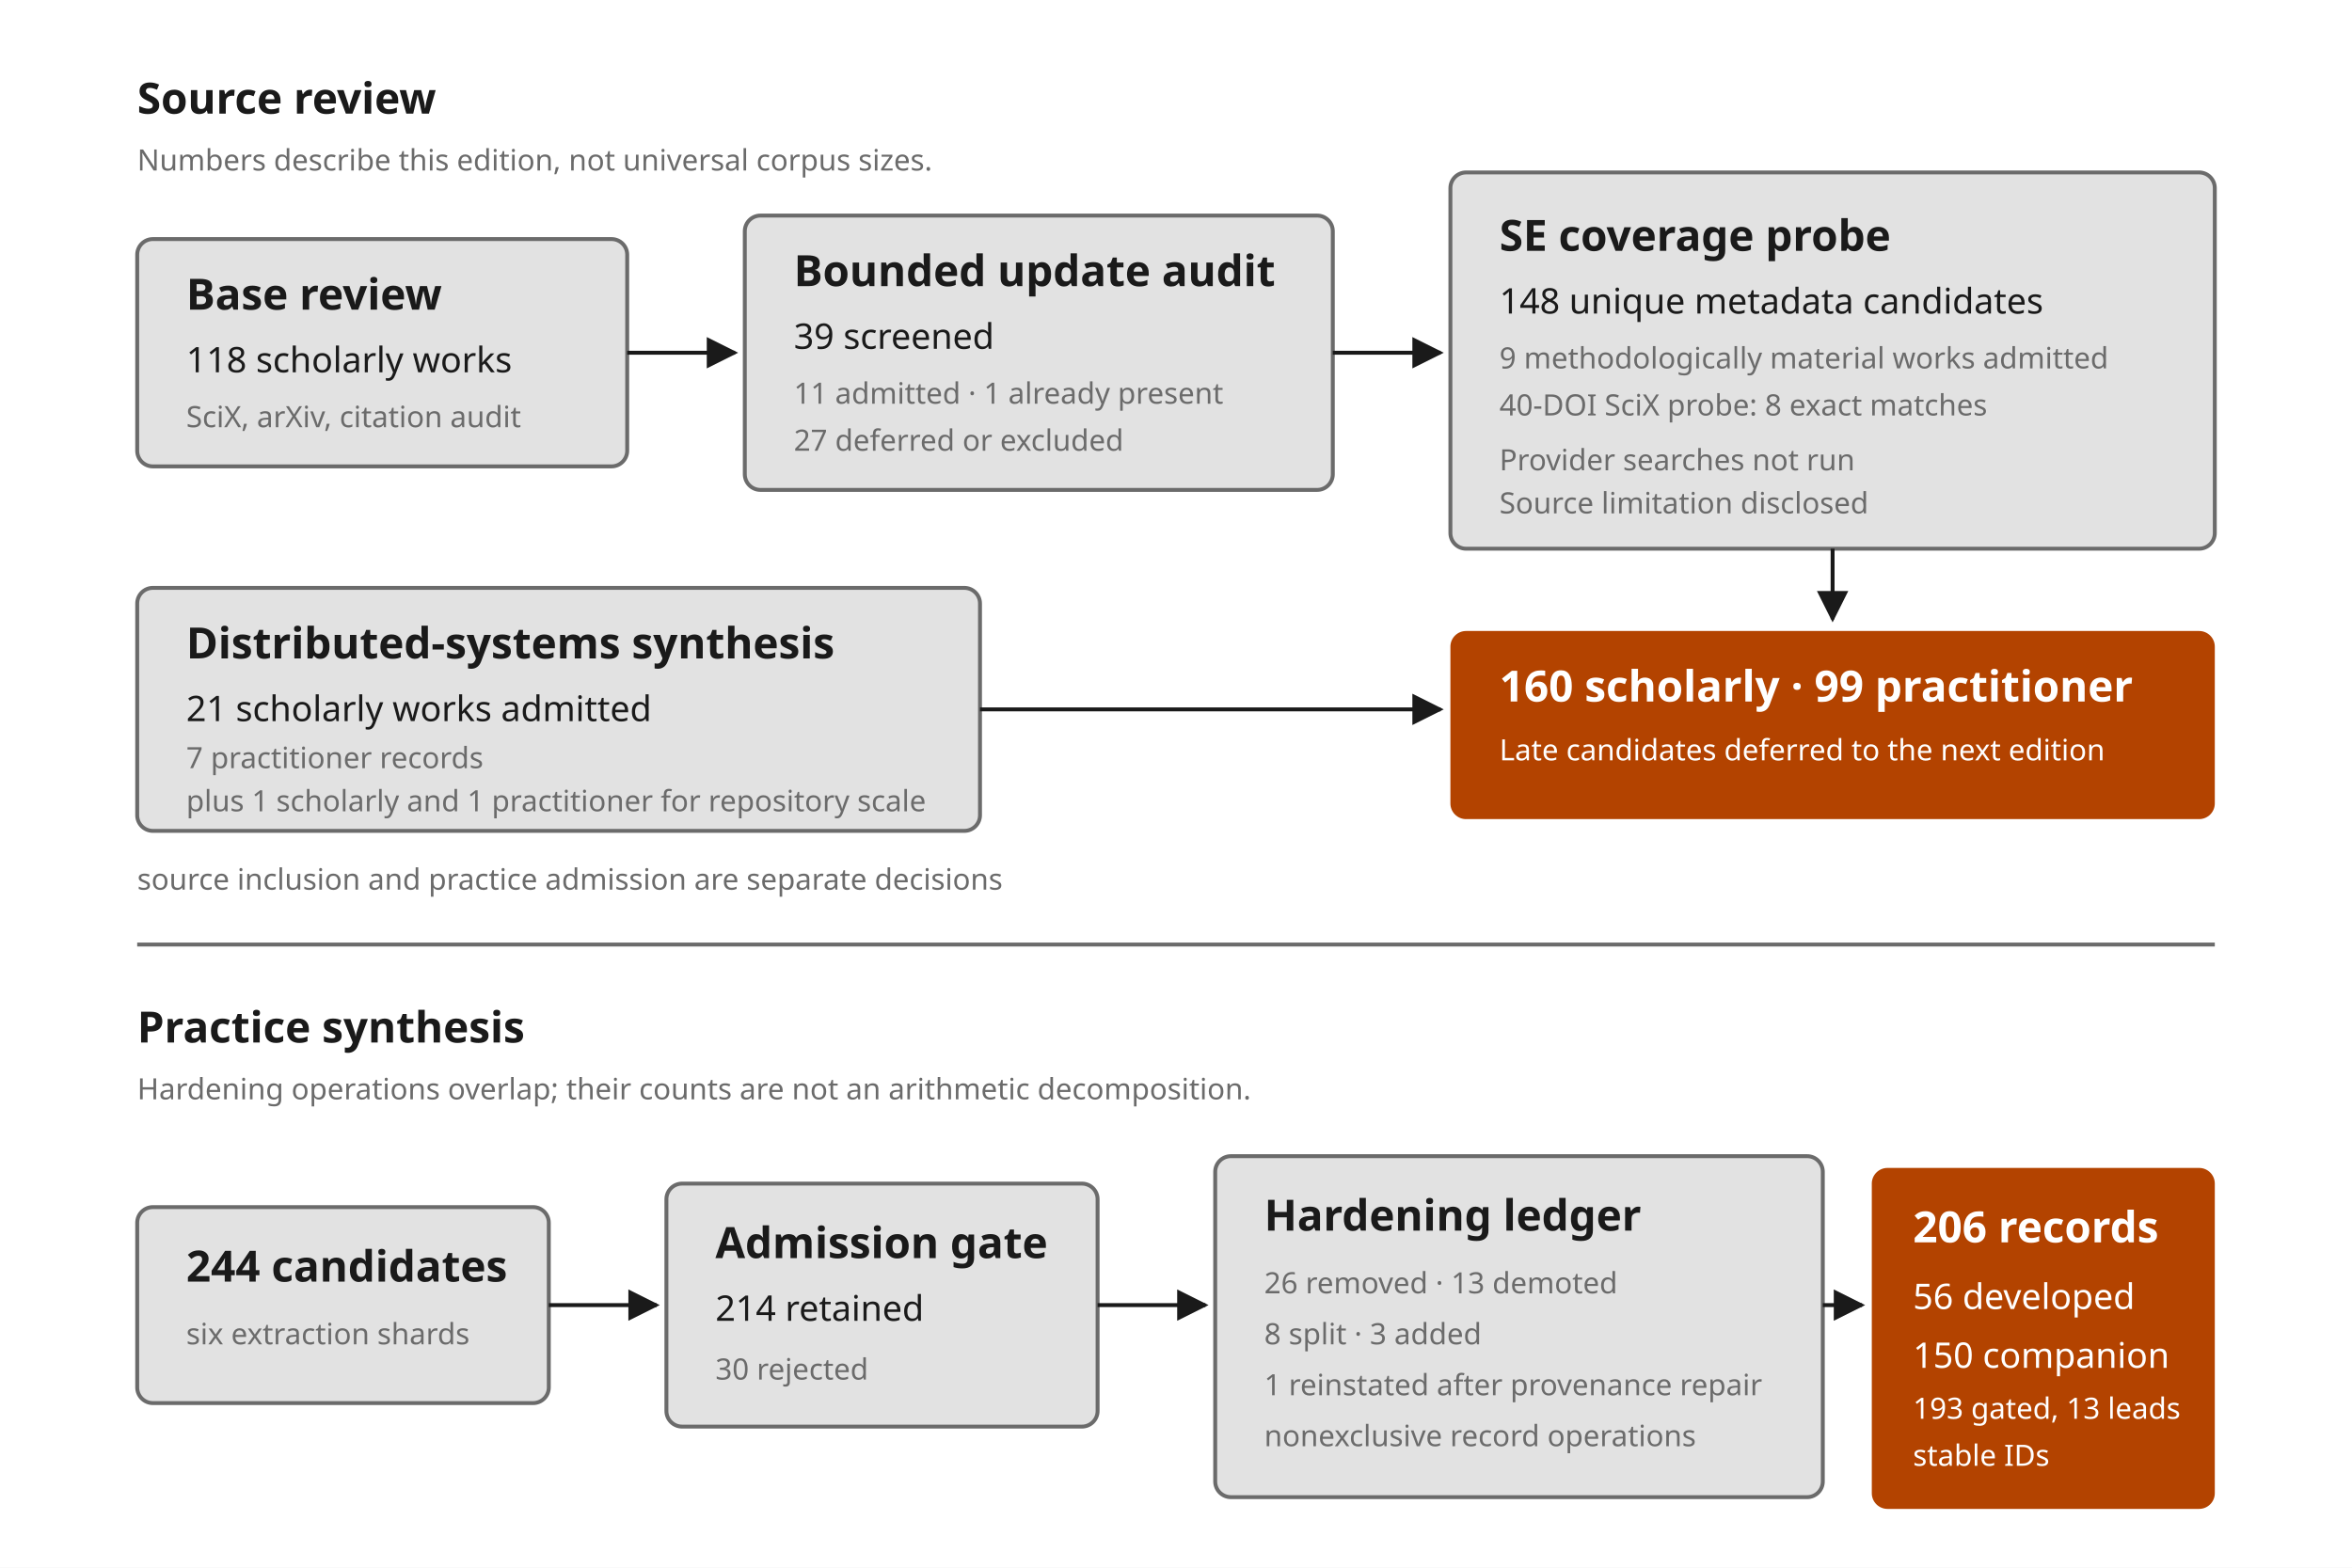
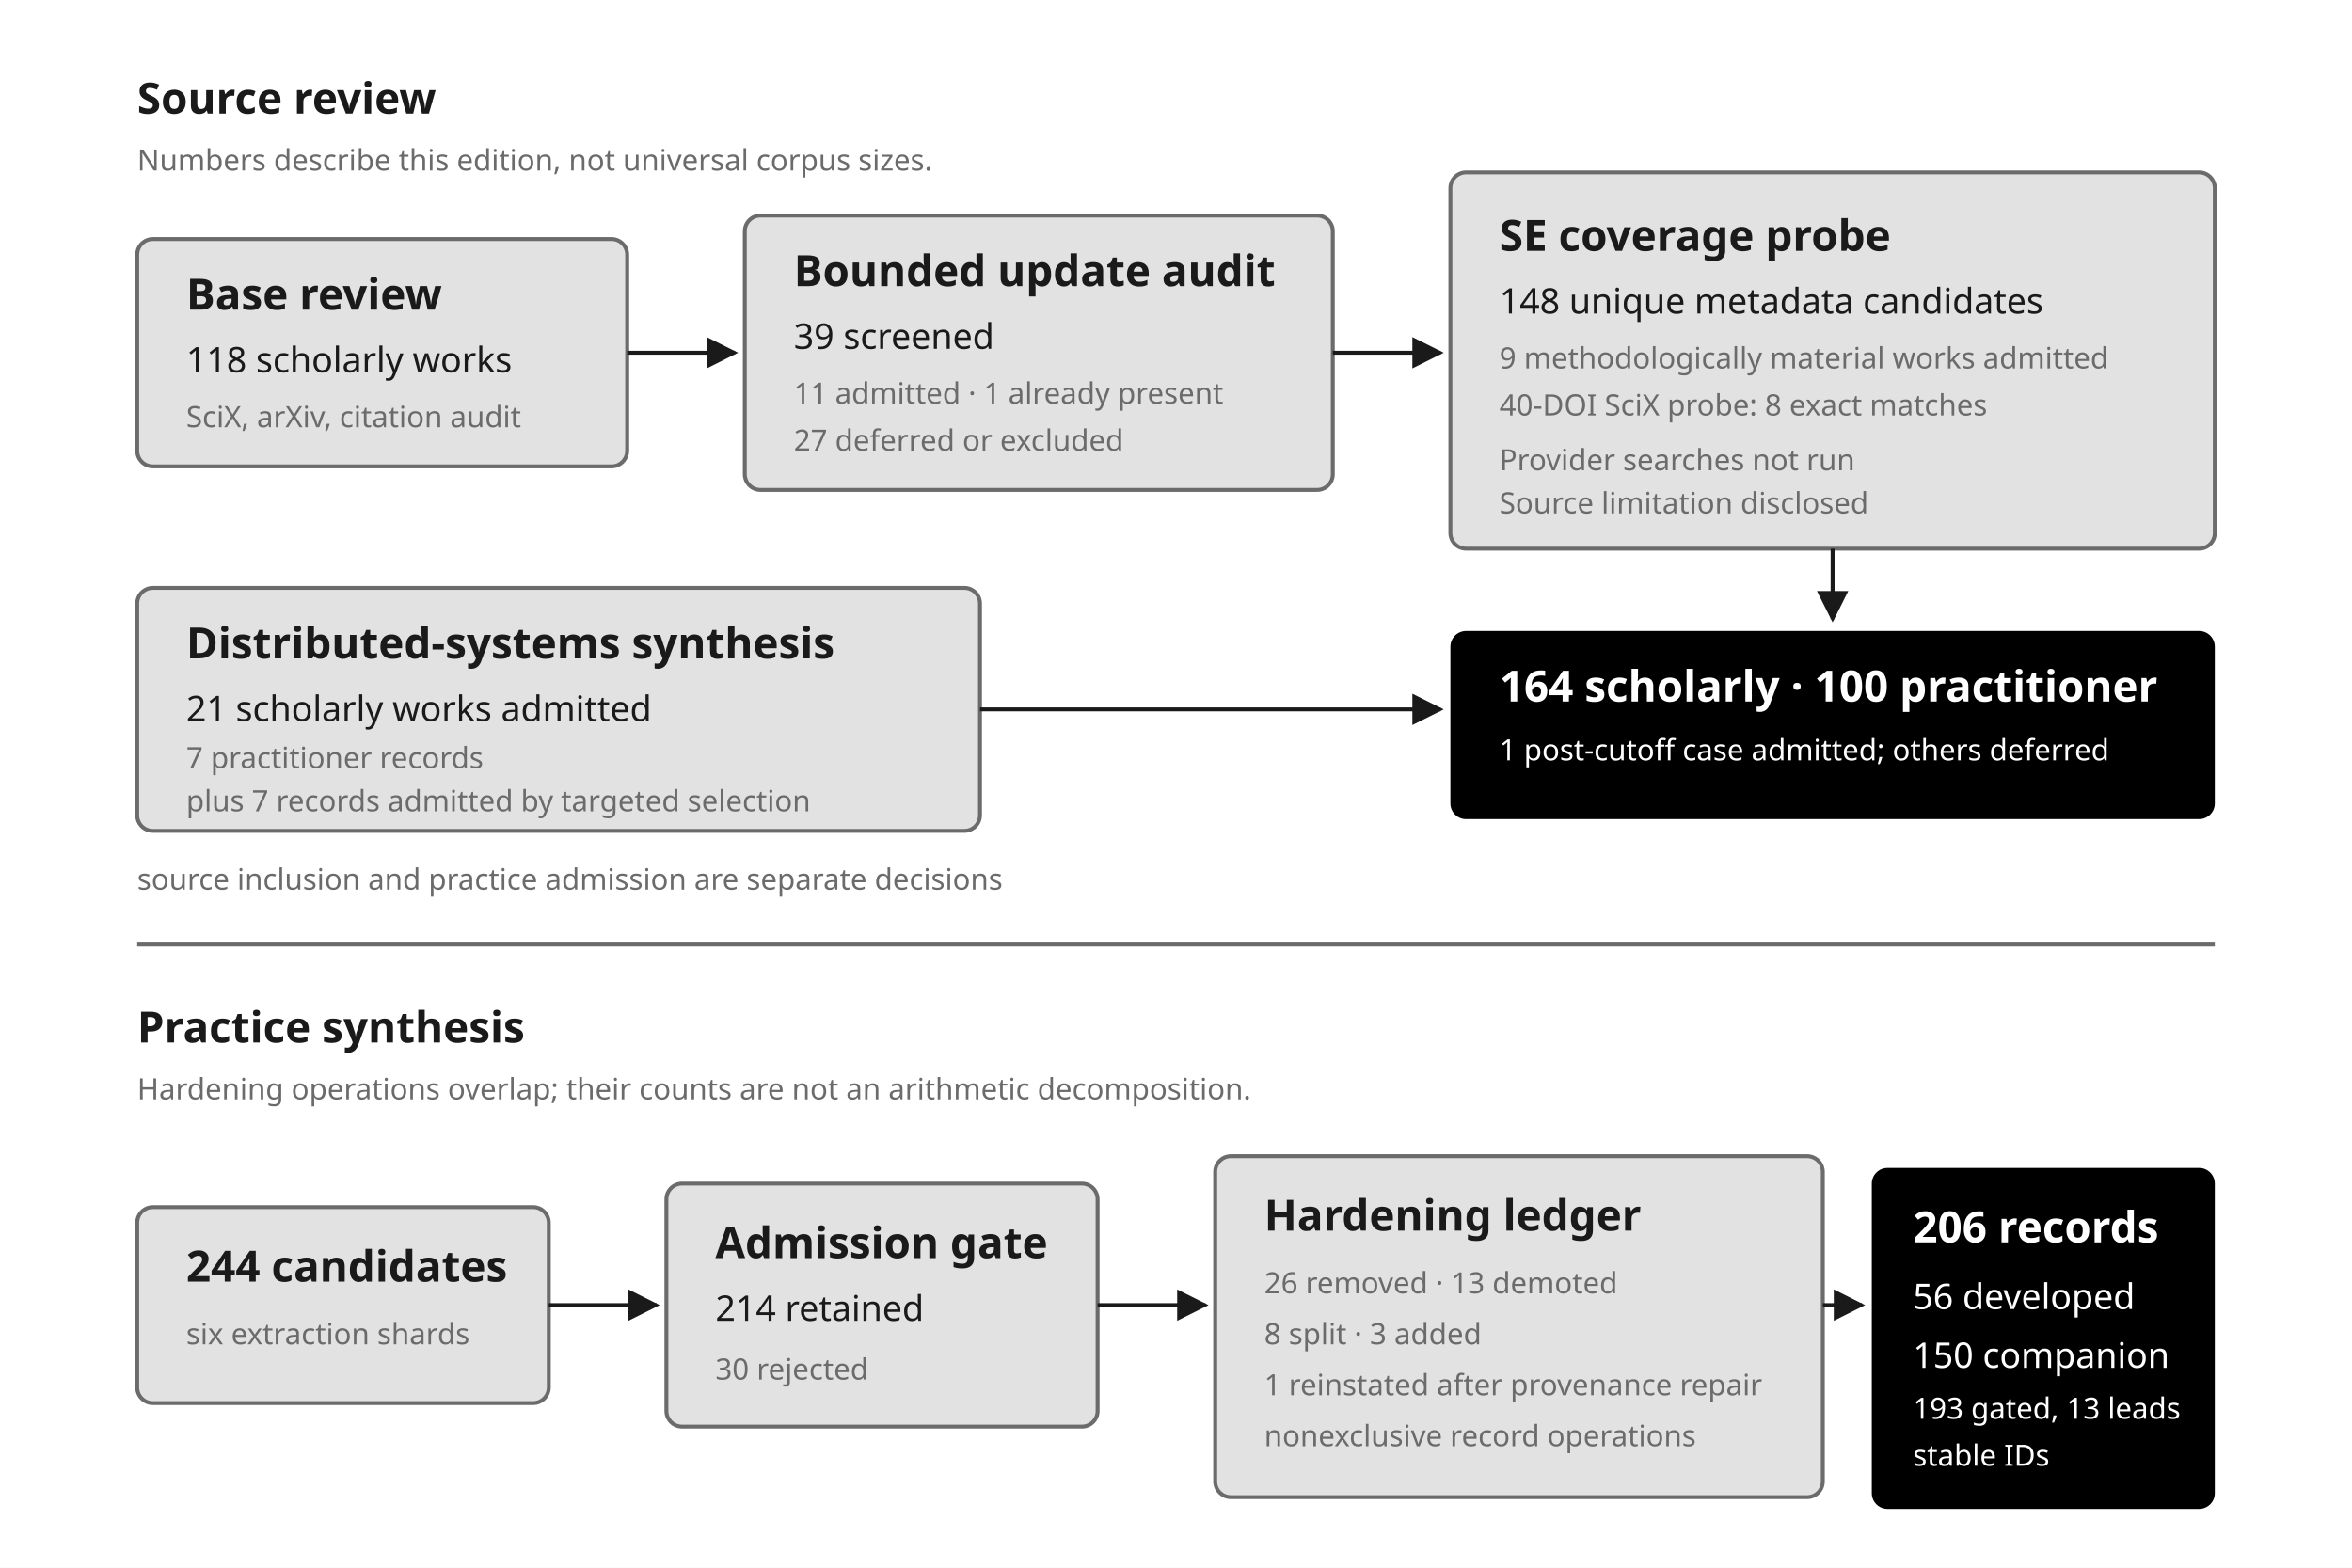
<svg xmlns="http://www.w3.org/2000/svg" viewBox="0 0 1200 800" width="1200" height="800" role="img" aria-labelledby="figtitle-review-flow" class="bookfig">
  <defs>
-     <style>.bookfig .f-bg{fill:#ffffff}.bookfig .s-bg{stroke:#ffffff}.bookfig .f-ink{fill:#1a1a1a}.bookfig .s-ink{stroke:#1a1a1a}.bookfig .f-mid{fill:#6b6b6b}.bookfig .s-mid{stroke:#6b6b6b}.bookfig .f-faint{fill:#b8b8b8}.bookfig .s-faint{stroke:#b8b8b8}.bookfig .f-wash{fill:#e2e2e2}.bookfig .s-wash{stroke:#e2e2e2}.bookfig .f-accent{fill:#b34300}.bookfig .s-accent{stroke:#b34300}.bookfig .f-onacc{fill:#ffffff}.bookfig .s-onacc{stroke:#ffffff}@media (prefers-color-scheme:dark){.bookfig .f-bg{fill:#232019}.bookfig .s-bg{stroke:#232019}.bookfig .f-ink{fill:#ede5d6}.bookfig .s-ink{stroke:#ede5d6}.bookfig .f-mid{fill:#9a8f7c}.bookfig .s-mid{stroke:#9a8f7c}.bookfig .f-faint{fill:#5c5346}.bookfig .s-faint{stroke:#5c5346}.bookfig .f-wash{fill:#3d382f}.bookfig .s-wash{stroke:#3d382f}.bookfig .f-accent{fill:#df9d5e}.bookfig .s-accent{stroke:#df9d5e}.bookfig .f-onacc{fill:#232019}.bookfig .s-onacc{stroke:#232019}}:where([data-theme="dark"]) .bookfig .f-bg{fill:#232019}:where([data-theme="dark"]) .bookfig .s-bg{stroke:#232019}:where([data-theme="dark"]) .bookfig .f-ink{fill:#ede5d6}:where([data-theme="dark"]) .bookfig .s-ink{stroke:#ede5d6}:where([data-theme="dark"]) .bookfig .f-mid{fill:#9a8f7c}:where([data-theme="dark"]) .bookfig .s-mid{stroke:#9a8f7c}:where([data-theme="dark"]) .bookfig .f-faint{fill:#5c5346}:where([data-theme="dark"]) .bookfig .s-faint{stroke:#5c5346}:where([data-theme="dark"]) .bookfig .f-wash{fill:#3d382f}:where([data-theme="dark"]) .bookfig .s-wash{stroke:#3d382f}:where([data-theme="dark"]) .bookfig .f-accent{fill:#df9d5e}:where([data-theme="dark"]) .bookfig .s-accent{stroke:#df9d5e}:where([data-theme="dark"]) .bookfig .f-onacc{fill:#232019}:where([data-theme="dark"]) .bookfig .s-onacc{stroke:#232019}:where([data-theme="light"]) .bookfig .f-bg{fill:#ffffff}:where([data-theme="light"]) .bookfig .s-bg{stroke:#ffffff}:where([data-theme="light"]) .bookfig .f-ink{fill:#1a1a1a}:where([data-theme="light"]) .bookfig .s-ink{stroke:#1a1a1a}:where([data-theme="light"]) .bookfig .f-mid{fill:#6b6b6b}:where([data-theme="light"]) .bookfig .s-mid{stroke:#6b6b6b}:where([data-theme="light"]) .bookfig .f-faint{fill:#b8b8b8}:where([data-theme="light"]) .bookfig .s-faint{stroke:#b8b8b8}:where([data-theme="light"]) .bookfig .f-wash{fill:#e2e2e2}:where([data-theme="light"]) .bookfig .s-wash{stroke:#e2e2e2}:where([data-theme="light"]) .bookfig .f-accent{fill:#b34300}:where([data-theme="light"]) .bookfig .s-accent{stroke:#b34300}:where([data-theme="light"]) .bookfig .f-onacc{fill:#ffffff}:where([data-theme="light"]) .bookfig .s-onacc{stroke:#ffffff}</style>
+     <style>.bookfig .f-bg{fill:#ffffff}.bookfig .s-bg{stroke:#ffffff}.bookfig .f-ink{fill:#1a1a1a}.bookfig .s-ink{stroke:#1a1a1a}.bookfig .f-mid{fill:#6b6b6b}.bookfig .s-mid{stroke:#6b6b6b}.bookfig .f-faint{fill:#b8b8b8}.bookfig .s-faint{stroke:#b8b8b8}.bookfig .f-wash{fill:#e2e2e2}.bookfig .s-wash{stroke:#e2e2e2}.bookfig .f-accent{fill:#000000}.bookfig .s-accent{stroke:#000000}.bookfig .f-onacc{fill:#ffffff}.bookfig .s-onacc{stroke:#ffffff}@media (prefers-color-scheme:dark){.bookfig .f-bg{fill:#232019}.bookfig .s-bg{stroke:#232019}.bookfig .f-ink{fill:#ede5d6}.bookfig .s-ink{stroke:#ede5d6}.bookfig .f-mid{fill:#9a8f7c}.bookfig .s-mid{stroke:#9a8f7c}.bookfig .f-faint{fill:#5c5346}.bookfig .s-faint{stroke:#5c5346}.bookfig .f-wash{fill:#3d382f}.bookfig .s-wash{stroke:#3d382f}.bookfig .f-accent{fill:#ffffff}.bookfig .s-accent{stroke:#ffffff}.bookfig .f-onacc{fill:#232019}.bookfig .s-onacc{stroke:#232019}}:where([data-theme="dark"]) .bookfig .f-bg{fill:#232019}:where([data-theme="dark"]) .bookfig .s-bg{stroke:#232019}:where([data-theme="dark"]) .bookfig .f-ink{fill:#ede5d6}:where([data-theme="dark"]) .bookfig .s-ink{stroke:#ede5d6}:where([data-theme="dark"]) .bookfig .f-mid{fill:#9a8f7c}:where([data-theme="dark"]) .bookfig .s-mid{stroke:#9a8f7c}:where([data-theme="dark"]) .bookfig .f-faint{fill:#5c5346}:where([data-theme="dark"]) .bookfig .s-faint{stroke:#5c5346}:where([data-theme="dark"]) .bookfig .f-wash{fill:#3d382f}:where([data-theme="dark"]) .bookfig .s-wash{stroke:#3d382f}:where([data-theme="dark"]) .bookfig .f-accent{fill:#ffffff}:where([data-theme="dark"]) .bookfig .s-accent{stroke:#ffffff}:where([data-theme="dark"]) .bookfig .f-onacc{fill:#232019}:where([data-theme="dark"]) .bookfig .s-onacc{stroke:#232019}:where([data-theme="light"]) .bookfig .f-bg{fill:#ffffff}:where([data-theme="light"]) .bookfig .s-bg{stroke:#ffffff}:where([data-theme="light"]) .bookfig .f-ink{fill:#1a1a1a}:where([data-theme="light"]) .bookfig .s-ink{stroke:#1a1a1a}:where([data-theme="light"]) .bookfig .f-mid{fill:#6b6b6b}:where([data-theme="light"]) .bookfig .s-mid{stroke:#6b6b6b}:where([data-theme="light"]) .bookfig .f-faint{fill:#b8b8b8}:where([data-theme="light"]) .bookfig .s-faint{stroke:#b8b8b8}:where([data-theme="light"]) .bookfig .f-wash{fill:#e2e2e2}:where([data-theme="light"]) .bookfig .s-wash{stroke:#e2e2e2}:where([data-theme="light"]) .bookfig .f-accent{fill:#000000}:where([data-theme="light"]) .bookfig .s-accent{stroke:#000000}:where([data-theme="light"]) .bookfig .f-onacc{fill:#ffffff}:where([data-theme="light"]) .bookfig .s-onacc{stroke:#ffffff}</style>
    <style>
      .label{font:600 22px system-ui,sans-serif}.body{font:18px system-ui,sans-serif}.small{font:15px system-ui,sans-serif}.white{fill:#fff}.line{fill:none;stroke-width:2}.dash{stroke-dasharray:8 7}
    </style>
    <marker id="arrow" viewBox="0 0 10 10" refX="9" refY="5" markerWidth="8" markerHeight="8" orient="auto-start-reverse">
      <path d="M 0 0 L 10 5 L 0 10 z" class="f-ink" />
    </marker>
  </defs>
  <rect width="1200" height="800" class="f-bg" />
  <text x="70" y="58" class="label f-ink">Source review</text>
  <text x="70" y="87" class="small f-mid">Numbers describe this edition, not universal corpus sizes.</text>
  <rect x="70" y="122" width="250" height="116" rx="8" class="f-wash s-mid line" />
  <text x="95" y="158" class="label f-ink">Base review</text>
  <text x="95" y="190" class="body f-ink">118 scholarly works</text>
  <text x="95" y="218" class="small f-mid">SciX, arXiv, citation audit</text>
  <path d="M320 180 H375" class="s-ink line" marker-end="url(#arrow)" />
  <rect x="380" y="110" width="300" height="140" rx="8" class="f-wash s-mid line" />
  <text x="405" y="146" class="label f-ink">Bounded update audit</text>
  <text x="405" y="178" class="body f-ink">39 screened</text>
  <text x="405" y="206" class="small f-mid">11 admitted · 1 already present</text>
  <text x="405" y="230" class="small f-mid">27 deferred or excluded</text>
  <path d="M680 180 H735" class="s-ink line" marker-end="url(#arrow)" />
  <rect x="740" y="88" width="390" height="192" rx="8" class="f-wash s-mid line" />
  <text x="765" y="128" class="label f-ink">SE coverage probe</text>
  <text x="765" y="160" class="body f-ink">148 unique metadata candidates</text>
  <text x="765" y="188" class="small f-mid">9 methodologically material works admitted</text>
  <text x="765" y="212" class="small f-mid">40-DOI SciX probe: 8 exact matches</text>
  <text x="765" y="240" class="small f-mid">Provider searches not run</text>
  <text x="765" y="262" class="small f-mid">Source limitation disclosed</text>
  <rect x="70" y="300" width="430" height="124" rx="8" class="f-wash s-mid line" />
  <text x="95" y="336" class="label f-ink">Distributed-systems synthesis</text>
  <text x="95" y="368" class="body f-ink">21 scholarly works admitted</text>
  <text x="95" y="392" class="small f-mid">7 practitioner records</text>
-   <text x="95" y="414" class="small f-mid">plus 1 scholarly and 1 practitioner for repository scale</text>
+   <text x="95" y="414" class="small f-mid">plus 7 records admitted by targeted selection</text>
  <path d="M935 280 V316" class="s-ink line" marker-end="url(#arrow)" />
  <path d="M500 362 H735" class="s-ink line" marker-end="url(#arrow)" />
  <rect x="740" y="322" width="390" height="96" rx="8" class="f-accent" />
-   <text x="765" y="358" class="label white">160 scholarly · 99 practitioner</text>
-   <text x="765" y="388" class="small white">Late candidates deferred to the next edition</text>
+   <text x="765" y="358" class="label white">164 scholarly · 100 practitioner</text>
+   <text x="765" y="388" class="small white">1 post-cutoff case admitted; others deferred</text>
  <text x="70" y="454" class="small f-mid">source inclusion and practice admission are separate decisions</text>
  <line x1="70" y1="482" x2="1130" y2="482" class="s-mid line" />
  <text x="70" y="532" class="label f-ink">Practice synthesis</text>
  <text x="70" y="561" class="small f-mid">Hardening operations overlap; their counts are not an arithmetic decomposition.</text>
  <rect x="70" y="616" width="210" height="100" rx="8" class="f-wash s-mid line" />
  <text x="95" y="654" class="label f-ink">244 candidates</text>
  <text x="95" y="686" class="small f-mid">six extraction shards</text>
  <path d="M280 666 H335" class="s-ink line" marker-end="url(#arrow)" />
  <rect x="340" y="604" width="220" height="124" rx="8" class="f-wash s-mid line" />
  <text x="365" y="642" class="label f-ink">Admission gate</text>
  <text x="365" y="674" class="body f-ink">214 retained</text>
  <text x="365" y="704" class="small f-mid">30 rejected</text>
  <path d="M560 666 H615" class="s-ink line" marker-end="url(#arrow)" />
  <rect x="620" y="590" width="310" height="174" rx="8" class="f-wash s-mid line" />
  <text x="645" y="628" class="label f-ink">Hardening ledger</text>
  <text x="645" y="660" class="small f-mid">26 removed · 13 demoted</text>
  <text x="645" y="686" class="small f-mid">8 split · 3 added</text>
  <text x="645" y="712" class="small f-mid">1 reinstated after provenance repair</text>
  <text x="645" y="738" class="small f-mid">nonexclusive record operations</text>
  <path d="M930 666 H950" class="s-ink line" marker-end="url(#arrow)" />
  <rect x="955" y="596" width="175" height="174" rx="8" class="f-accent" />
  <text x="976" y="634" class="label white">206 records</text>
  <text x="976" y="668" class="body white">56 developed</text>
  <text x="976" y="698" class="body white">150 companion</text>
  <text x="976" y="724" class="small white">193 gated, 13 leads</text>
  <text x="976" y="748" class="small white">stable IDs</text>
</svg>
